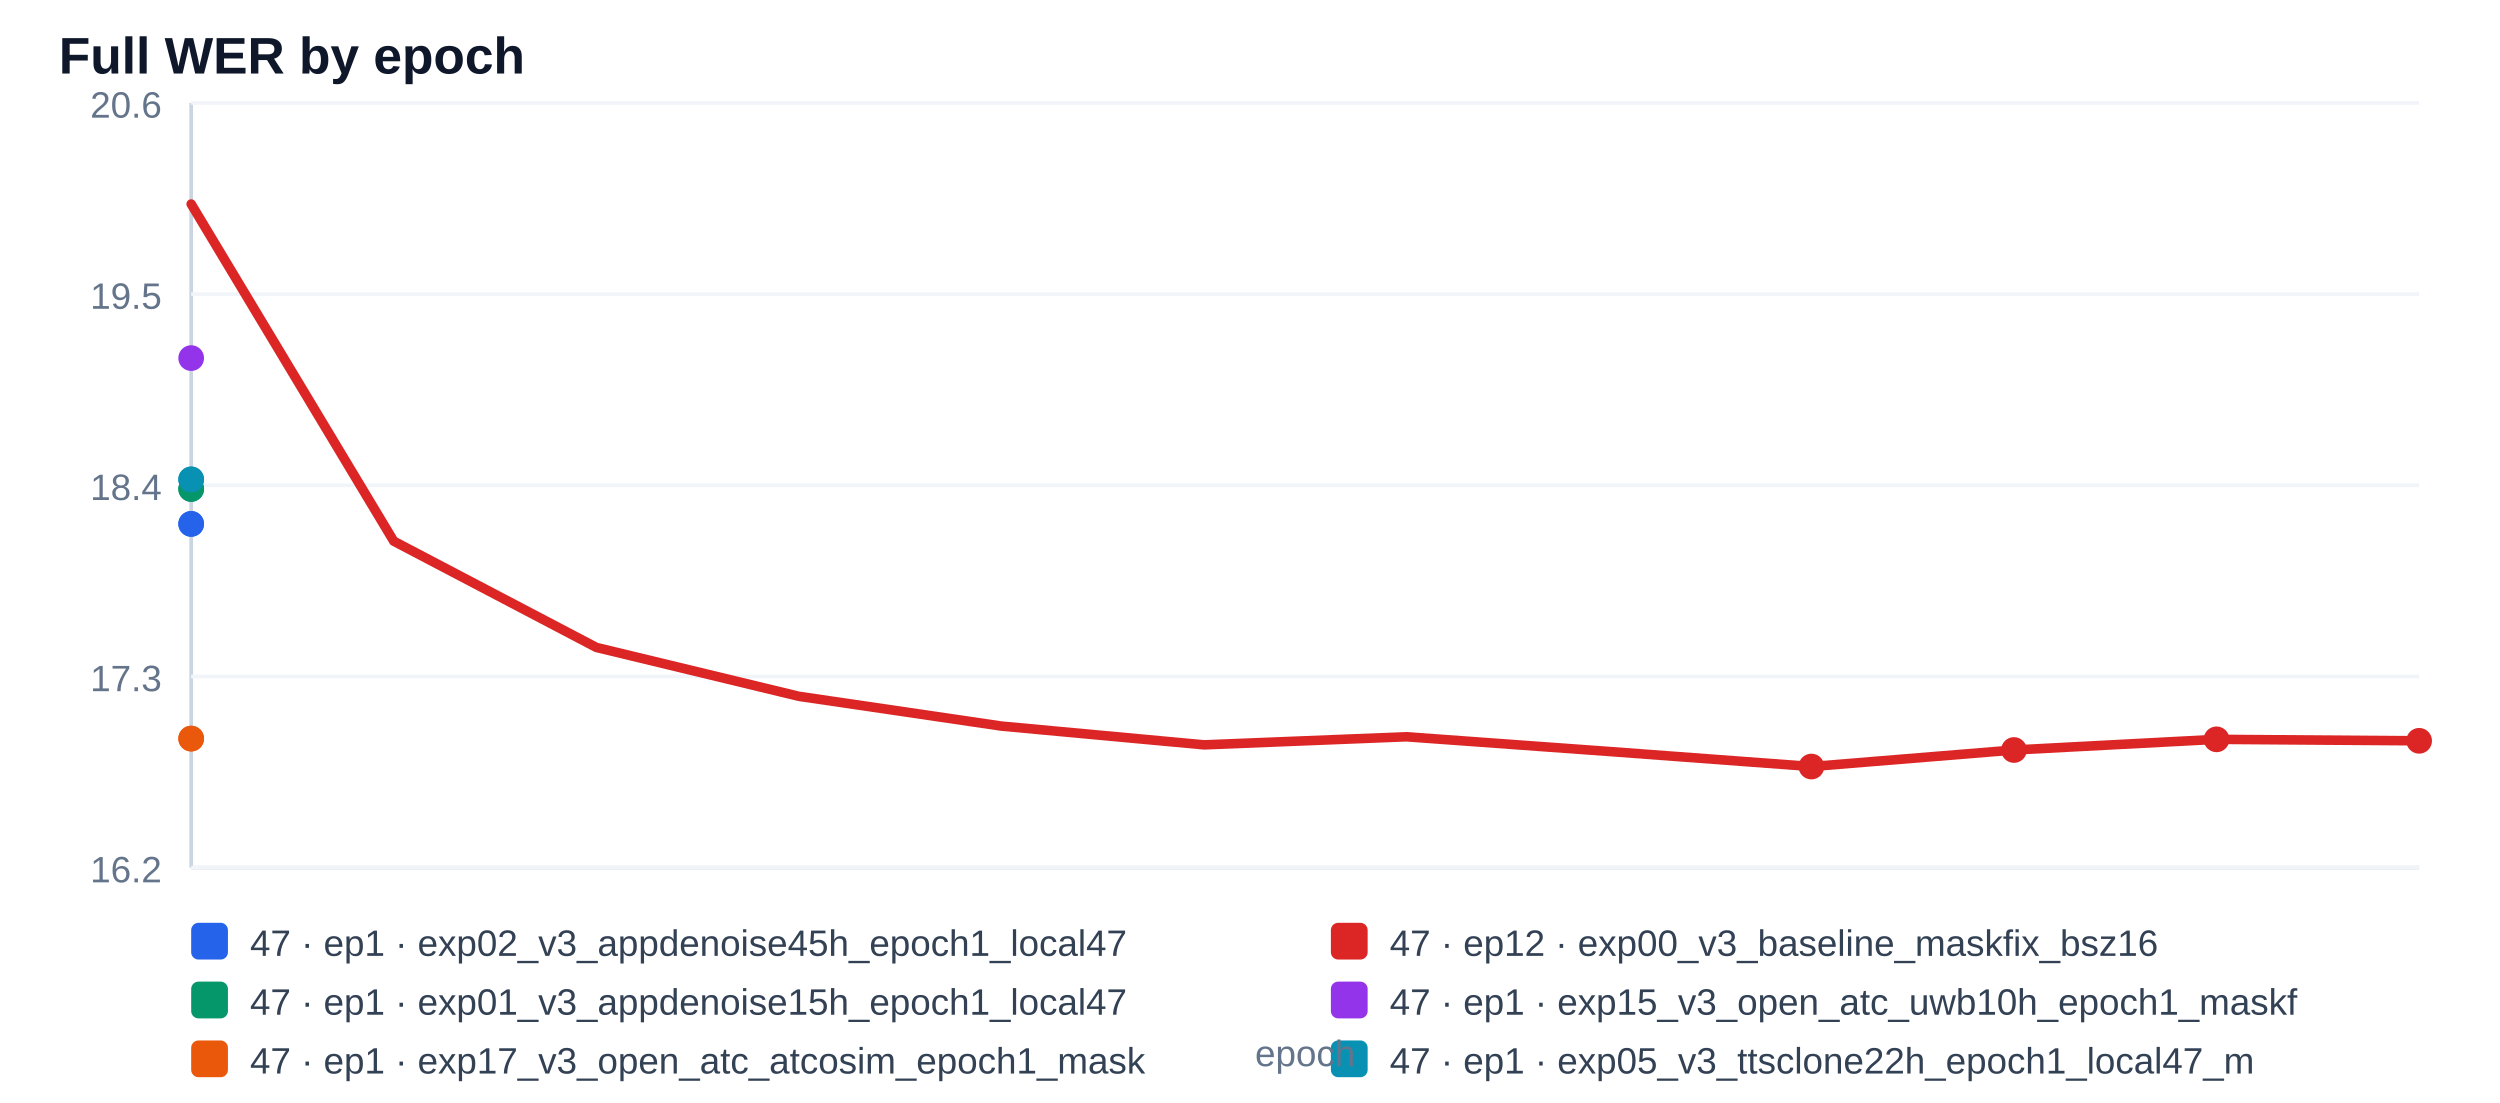
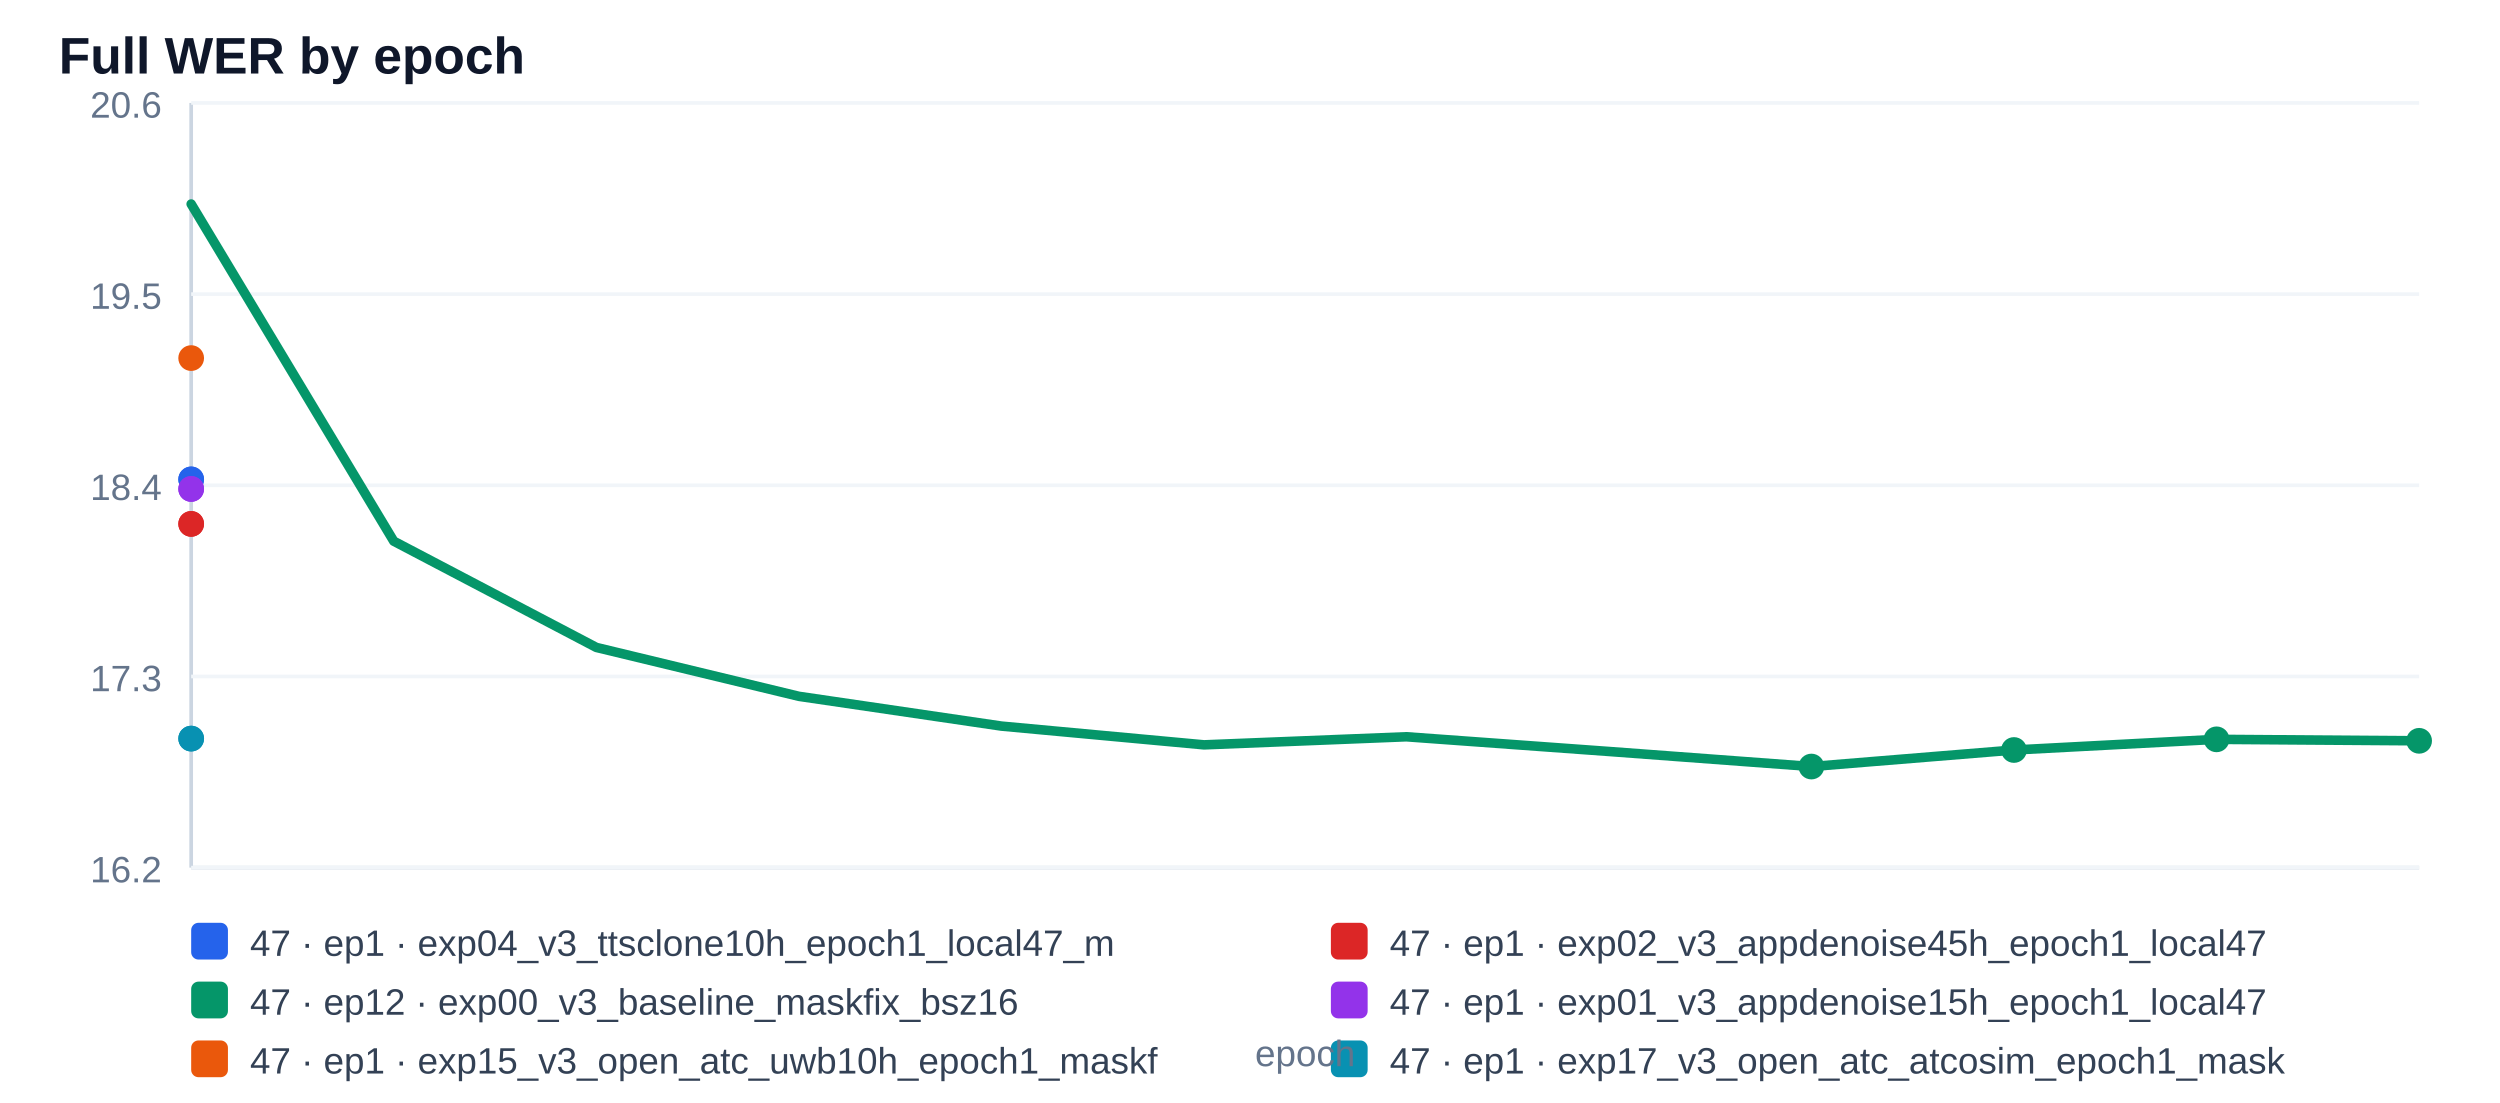
<svg xmlns="http://www.w3.org/2000/svg" width="100%" viewBox="0 0 680 300" style="max-width:680px;background:#ffffff;border:1px solid #e5e7eb;border-radius:10px;">
  <text x="16.0" y="20.0" font-size="14" fill="#0f172a" text-anchor="start" font-family="Arial, sans-serif" font-weight="700">Full WER by epoch</text>
  <line x1="52" y1="28" x2="52" y2="236" stroke="#cbd5e1" />
  <line x1="52" y1="236" x2="658" y2="236" stroke="#cbd5e1" />
  <line x1="52" y1="236.0" x2="658" y2="236.0" stroke="#f1f5f9" />
  <text x="44.0" y="240.0" font-size="10" fill="#64748b" text-anchor="end" font-family="Arial, sans-serif" font-weight="400">16.2</text>
  <line x1="52" y1="184.0" x2="658" y2="184.0" stroke="#f1f5f9" />
  <text x="44.0" y="188.0" font-size="10" fill="#64748b" text-anchor="end" font-family="Arial, sans-serif" font-weight="400">17.3</text>
  <line x1="52" y1="132.0" x2="658" y2="132.0" stroke="#f1f5f9" />
  <text x="44.0" y="136.0" font-size="10" fill="#64748b" text-anchor="end" font-family="Arial, sans-serif" font-weight="400">18.4</text>
  <line x1="52" y1="80.0" x2="658" y2="80.0" stroke="#f1f5f9" />
  <text x="44.0" y="84.0" font-size="10" fill="#64748b" text-anchor="end" font-family="Arial, sans-serif" font-weight="400">19.5</text>
  <line x1="52" y1="28.0" x2="658" y2="28.0" stroke="#f1f5f9" />
  <text x="44.0" y="32.0" font-size="10" fill="#64748b" text-anchor="end" font-family="Arial, sans-serif" font-weight="400">20.6</text>
-   <polyline points="52.0,142.5 52.0,142.5" fill="none" stroke="#2563eb" stroke-width="2.6" stroke-linecap="round" stroke-linejoin="round" />
-   <circle cx="52.0" cy="142.5" r="3.5" fill="#2563eb" />
-   <circle cx="52.0" cy="142.5" r="3.5" fill="#2563eb" />
+   <polyline points="52.0,130.4 52.0,130.4" fill="none" stroke="#2563eb" stroke-width="2.6" stroke-linecap="round" stroke-linejoin="round" />
+   <circle cx="52.0" cy="130.4" r="3.5" fill="#2563eb" />
+   <circle cx="52.0" cy="130.4" r="3.5" fill="#2563eb" />
  <rect x="52" y="251" width="10" height="10" rx="2" fill="#2563eb" />
-   <text x="68.0" y="260.0" font-size="10" fill="#334155" text-anchor="start" font-family="Arial, sans-serif" font-weight="400">47 · ep1 · exp02_v3_appdenoise45h_epoch1_local47</text>
-   <polyline points="52.0,55.5 107.1,147.2 162.2,176.1 217.3,189.4 272.4,197.5 327.5,202.6 382.5,200.4 437.6,204.4 492.7,208.5 547.8,204.0 602.9,201.1 658.0,201.5" fill="none" stroke="#dc2626" stroke-width="2.6" stroke-linecap="round" stroke-linejoin="round" />
-   <circle cx="492.7" cy="208.5" r="3.5" fill="#dc2626" />
-   <circle cx="547.8" cy="204.0" r="3.5" fill="#dc2626" />
-   <circle cx="602.9" cy="201.1" r="3.5" fill="#dc2626" />
-   <circle cx="658.0" cy="201.5" r="3.5" fill="#dc2626" />
+   <text x="68.0" y="260.0" font-size="10" fill="#334155" text-anchor="start" font-family="Arial, sans-serif" font-weight="400">47 · ep1 · exp04_v3_ttsclone10h_epoch1_local47_m</text>
+   <polyline points="52.0,142.5 52.0,142.5" fill="none" stroke="#dc2626" stroke-width="2.6" stroke-linecap="round" stroke-linejoin="round" />
+   <circle cx="52.0" cy="142.5" r="3.5" fill="#dc2626" />
+   <circle cx="52.0" cy="142.5" r="3.5" fill="#dc2626" />
  <rect x="362" y="251" width="10" height="10" rx="2" fill="#dc2626" />
-   <text x="378.0" y="260.0" font-size="10" fill="#334155" text-anchor="start" font-family="Arial, sans-serif" font-weight="400">47 · ep12 · exp00_v3_baseline_maskfix_bsz16</text>
-   <polyline points="52.0,133.0 52.0,133.0" fill="none" stroke="#059669" stroke-width="2.6" stroke-linecap="round" stroke-linejoin="round" />
-   <circle cx="52.0" cy="133.0" r="3.5" fill="#059669" />
-   <circle cx="52.0" cy="133.0" r="3.5" fill="#059669" />
+   <text x="378.0" y="260.0" font-size="10" fill="#334155" text-anchor="start" font-family="Arial, sans-serif" font-weight="400">47 · ep1 · exp02_v3_appdenoise45h_epoch1_local47</text>
+   <polyline points="52.0,55.5 107.1,147.2 162.2,176.1 217.3,189.4 272.4,197.5 327.5,202.6 382.5,200.4 437.6,204.4 492.7,208.5 547.8,204.0 602.9,201.1 658.0,201.5" fill="none" stroke="#059669" stroke-width="2.6" stroke-linecap="round" stroke-linejoin="round" />
+   <circle cx="492.7" cy="208.5" r="3.5" fill="#059669" />
+   <circle cx="547.8" cy="204.0" r="3.5" fill="#059669" />
+   <circle cx="602.9" cy="201.1" r="3.5" fill="#059669" />
+   <circle cx="658.0" cy="201.5" r="3.5" fill="#059669" />
  <rect x="52" y="267" width="10" height="10" rx="2" fill="#059669" />
-   <text x="68.0" y="276.0" font-size="10" fill="#334155" text-anchor="start" font-family="Arial, sans-serif" font-weight="400">47 · ep1 · exp01_v3_appdenoise15h_epoch1_local47</text>
-   <polyline points="52.0,97.4" fill="none" stroke="#9333ea" stroke-width="2.6" stroke-linecap="round" stroke-linejoin="round" />
-   <circle cx="52.0" cy="97.4" r="3.5" fill="#9333ea" />
+   <text x="68.0" y="276.0" font-size="10" fill="#334155" text-anchor="start" font-family="Arial, sans-serif" font-weight="400">47 · ep12 · exp00_v3_baseline_maskfix_bsz16</text>
+   <polyline points="52.0,133.0 52.0,133.0" fill="none" stroke="#9333ea" stroke-width="2.6" stroke-linecap="round" stroke-linejoin="round" />
+   <circle cx="52.0" cy="133.0" r="3.5" fill="#9333ea" />
+   <circle cx="52.0" cy="133.0" r="3.5" fill="#9333ea" />
  <rect x="362" y="267" width="10" height="10" rx="2" fill="#9333ea" />
-   <text x="378.0" y="276.0" font-size="10" fill="#334155" text-anchor="start" font-family="Arial, sans-serif" font-weight="400">47 · ep1 · exp15_v3_open_atc_uwb10h_epoch1_maskf</text>
-   <polyline points="52.0,200.9 52.0,200.9" fill="none" stroke="#ea580c" stroke-width="2.6" stroke-linecap="round" stroke-linejoin="round" />
-   <circle cx="52.0" cy="200.9" r="3.5" fill="#ea580c" />
-   <circle cx="52.0" cy="200.9" r="3.5" fill="#ea580c" />
+   <text x="378.0" y="276.0" font-size="10" fill="#334155" text-anchor="start" font-family="Arial, sans-serif" font-weight="400">47 · ep1 · exp01_v3_appdenoise15h_epoch1_local47</text>
+   <polyline points="52.0,97.4" fill="none" stroke="#ea580c" stroke-width="2.6" stroke-linecap="round" stroke-linejoin="round" />
+   <circle cx="52.0" cy="97.4" r="3.5" fill="#ea580c" />
  <rect x="52" y="283" width="10" height="10" rx="2" fill="#ea580c" />
-   <text x="68.0" y="292.0" font-size="10" fill="#334155" text-anchor="start" font-family="Arial, sans-serif" font-weight="400">47 · ep1 · exp17_v3_open_atc_atcosim_epoch1_mask</text>
-   <polyline points="52.0,130.4 52.0,130.4" fill="none" stroke="#0891b2" stroke-width="2.6" stroke-linecap="round" stroke-linejoin="round" />
-   <circle cx="52.0" cy="130.4" r="3.5" fill="#0891b2" />
-   <circle cx="52.0" cy="130.4" r="3.5" fill="#0891b2" />
+   <text x="68.0" y="292.0" font-size="10" fill="#334155" text-anchor="start" font-family="Arial, sans-serif" font-weight="400">47 · ep1 · exp15_v3_open_atc_uwb10h_epoch1_maskf</text>
+   <polyline points="52.0,200.9 52.0,200.9" fill="none" stroke="#0891b2" stroke-width="2.6" stroke-linecap="round" stroke-linejoin="round" />
+   <circle cx="52.0" cy="200.9" r="3.5" fill="#0891b2" />
+   <circle cx="52.0" cy="200.9" r="3.5" fill="#0891b2" />
  <rect x="362" y="283" width="10" height="10" rx="2" fill="#0891b2" />
-   <text x="378.0" y="292.0" font-size="10" fill="#334155" text-anchor="start" font-family="Arial, sans-serif" font-weight="400">47 · ep1 · exp05_v3_ttsclone22h_epoch1_local47_m</text>
+   <text x="378.0" y="292.0" font-size="10" fill="#334155" text-anchor="start" font-family="Arial, sans-serif" font-weight="400">47 · ep1 · exp17_v3_open_atc_atcosim_epoch1_mask</text>
  <text x="355.0" y="290.0" font-size="10" fill="#64748b" text-anchor="middle" font-family="Arial, sans-serif" font-weight="400">epoch</text>
</svg>
